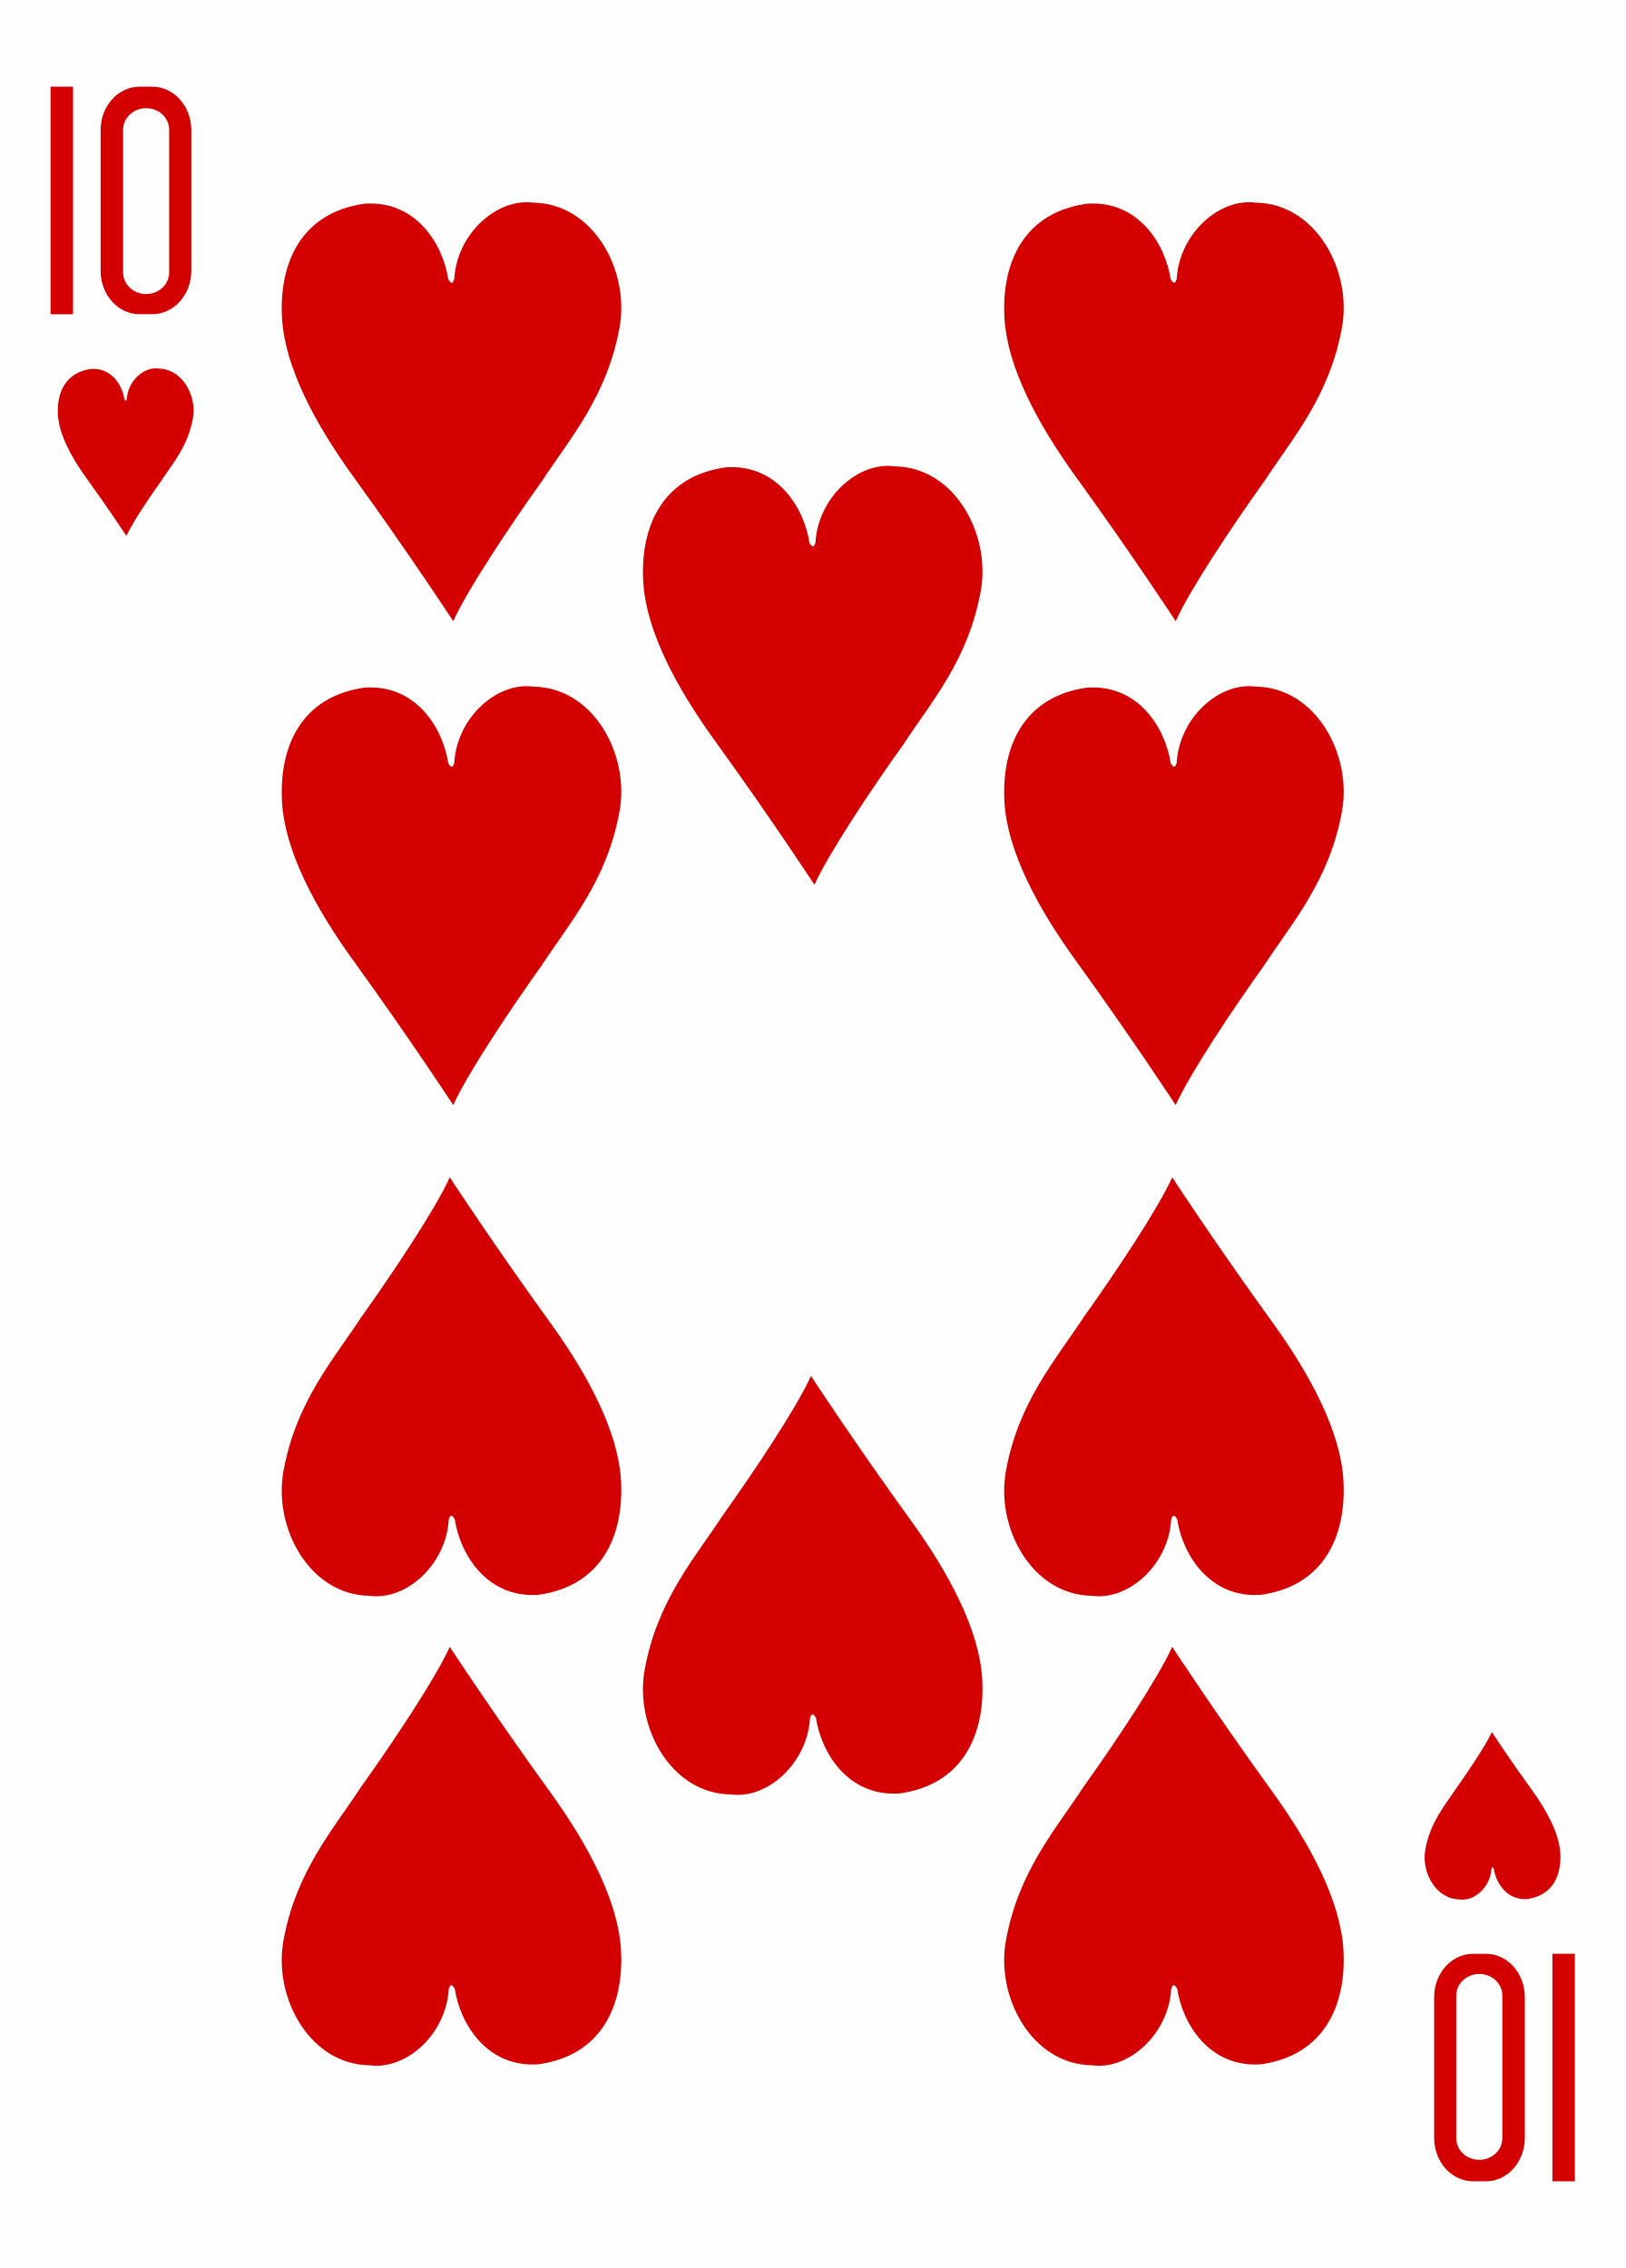
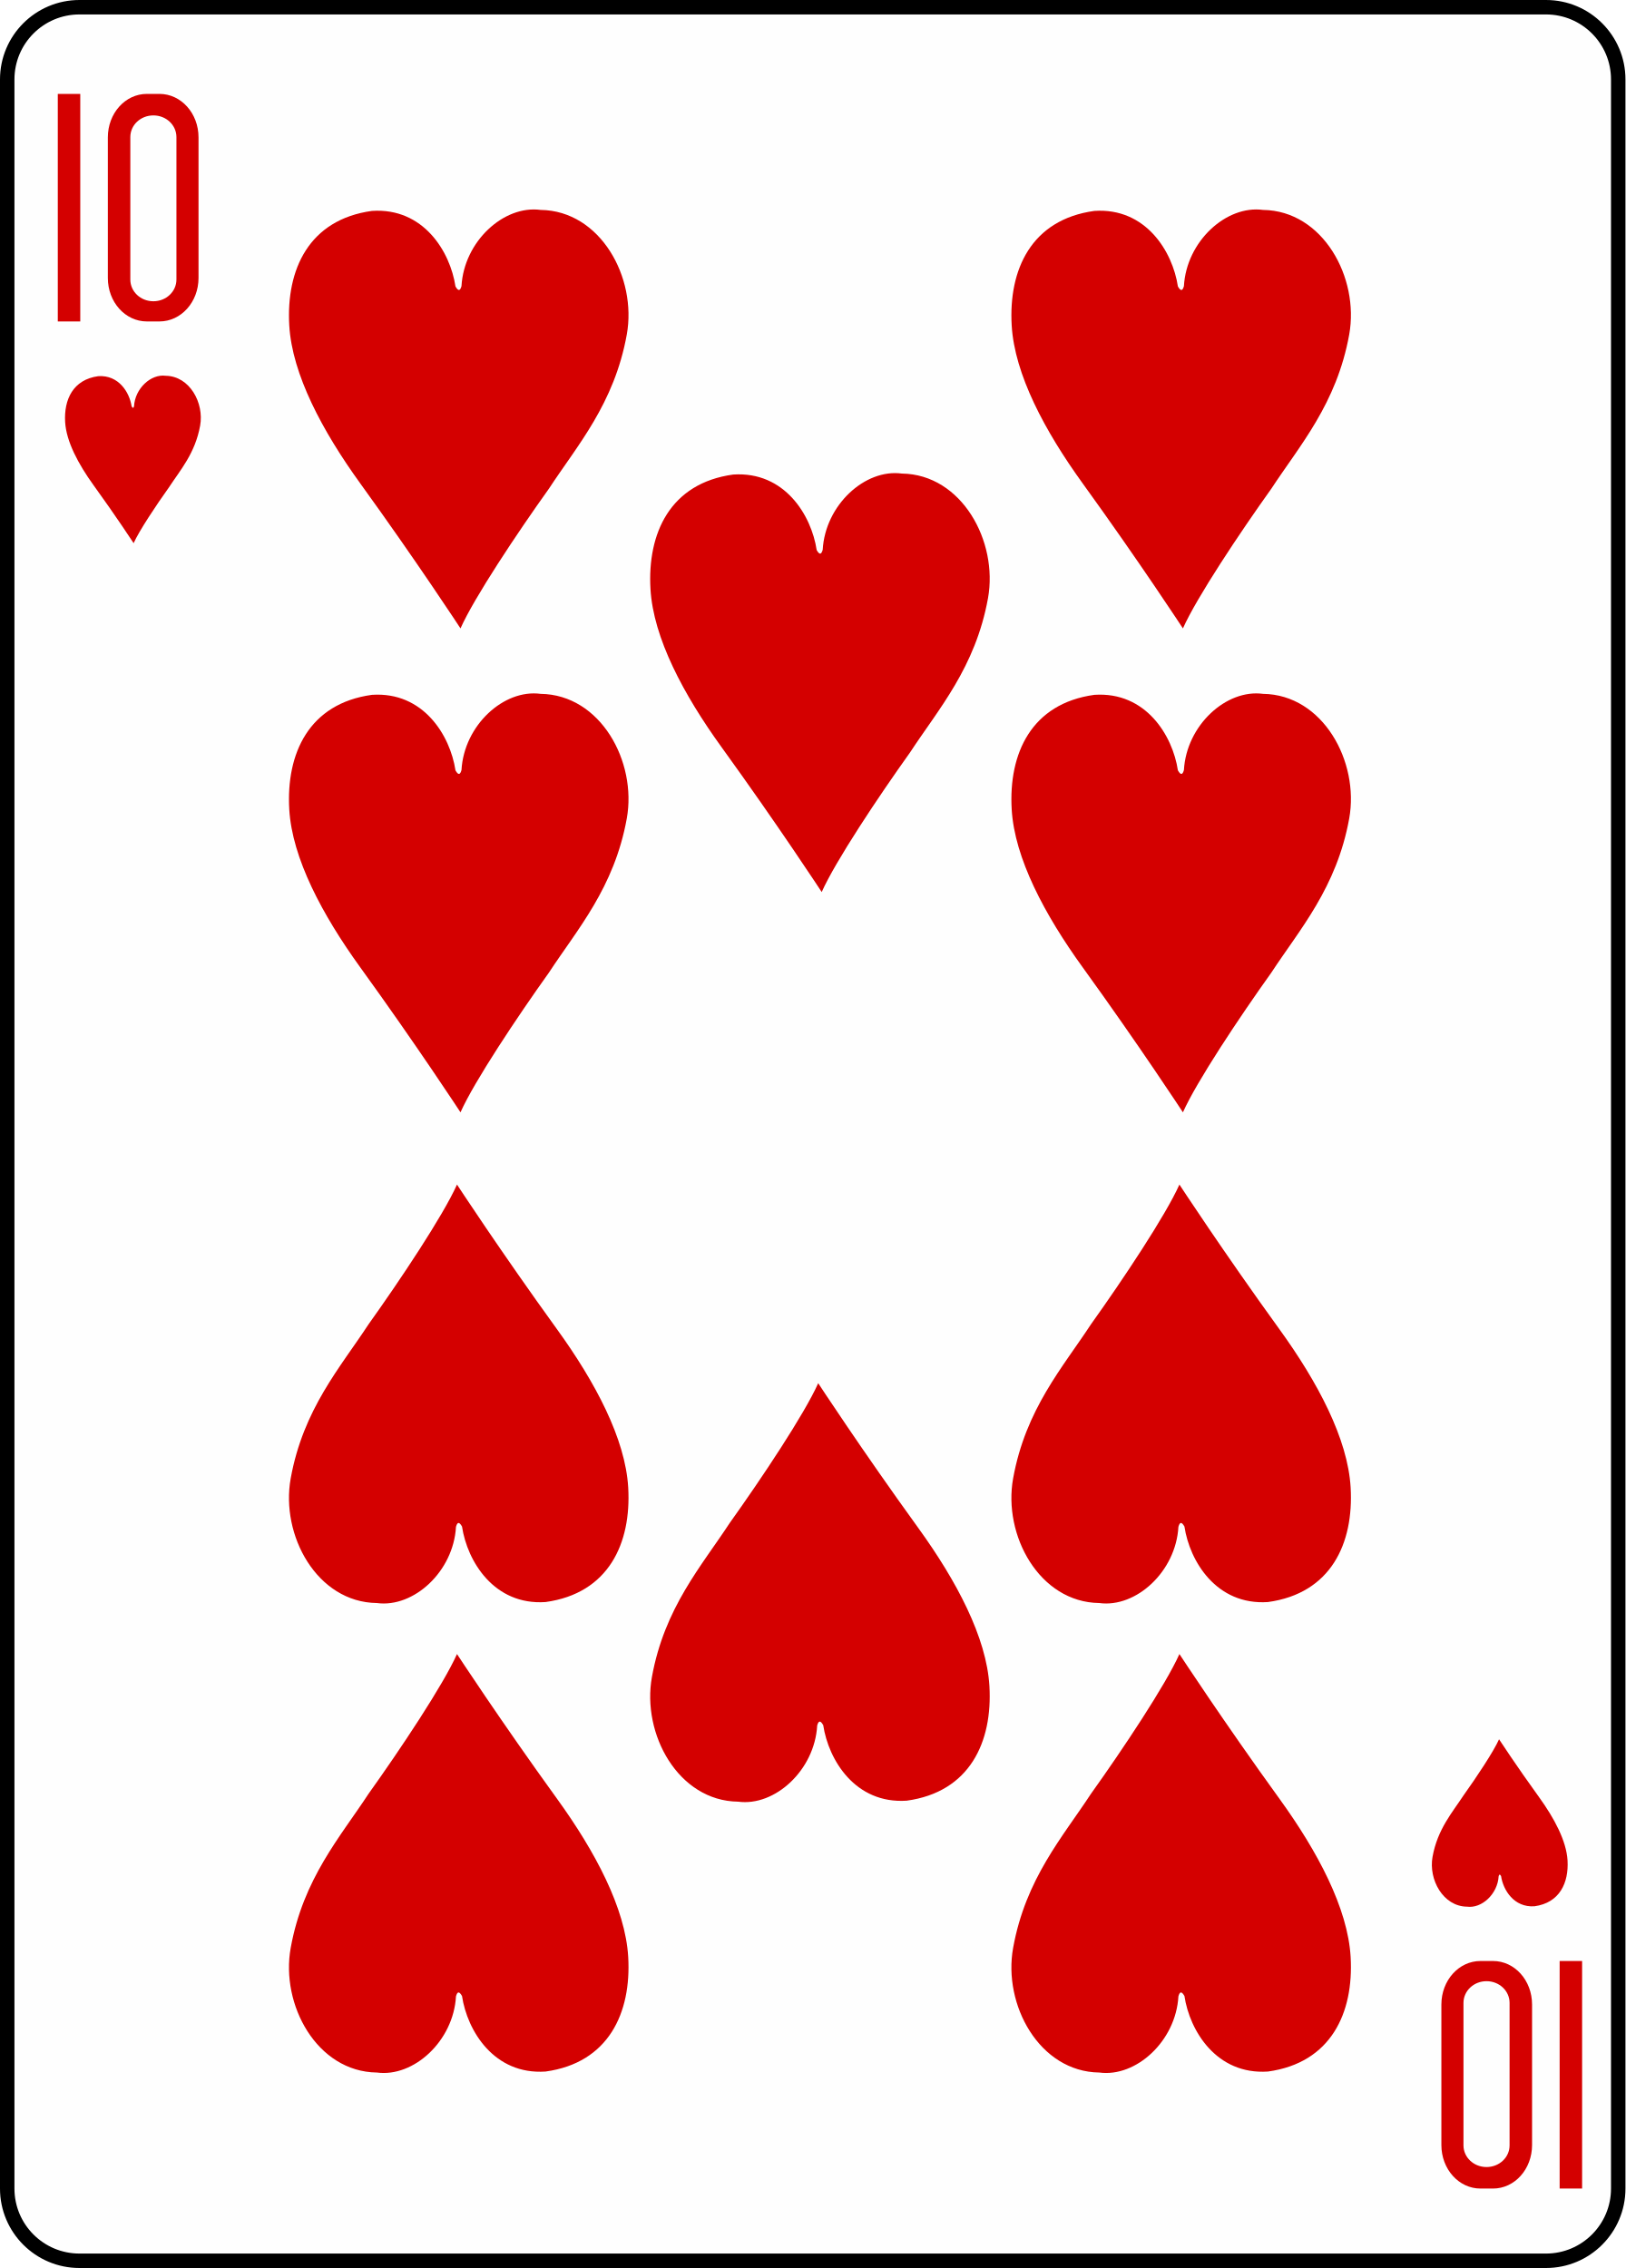
- <svg xmlns="http://www.w3.org/2000/svg" xmlns:xlink="http://www.w3.org/1999/xlink" version="1.2" baseProfile="tiny" viewBox="0 0 225 314" width="225px" height="314px" fill="#d40000">
+ <svg xmlns="http://www.w3.org/2000/svg" xmlns:xlink="http://www.w3.org/1999/xlink" version="1.2" baseProfile="tiny" viewBox="-1 -1 225 314" width="225px" height="314px" fill="#d40000">
  <defs>
    <path id="suit" d="M16.491,0.199             c7.12-0.475,10.831,5.639,11.556,10.456c0.432,0.766,0.668,0.55,0.834-0.042c0.348-6.186,5.855-11.24,10.955-10.55             c8.3,0.108,13.344,9.393,11.926,17.251c-1.733,9.6-6.877,15.38-10.771,21.332C36.585,44.811,30.654,53.715,28.742,58             c0,0-6.027-9.222-13.87-20.067c-5.243-7.252-9.44-15.11-9.831-21.875C4.595,8.327,7.751,1.399,16.491,0.199L16.491,0.199z" />
    <path id="numeral" d="M0,31.505V0H3.11v31.505H0L0,31.505z M12.328,0c-2.994,0-5.4,2.687-5.4,6.021v19.461c0,3.336,2.406,6.021,5.4,6.021h1.746             c2.994,0,5.406-2.686,5.406-6.021V6.022C19.481,2.686,17.069,0,14.074,0H12.328z M13.232,2.978c1.768,0,3.19,1.337,3.19,3.002             v19.723c0,1.664-1.424,3.006-3.19,3.006c-1.771,0-3.191-1.342-3.191-3.006V5.98C10.039,4.315,11.461,2.978,13.232,2.978z" />
  </defs>
-   <rect width="225" height="314" fill="#fefefe" />
+   <rect stroke="#000000" stroke-width="2" rx="10" ry="10" width="223" height="312" fill="#fefefe" />
  <g class="maxi-card">
    <use xlink:href="#numeral" transform="matrix(1,0,0,1,7,12)" />
    <use xlink:href="#suit" transform="matrix(0.4,0,0,0.4,6,51)" />
    <use xlink:href="#numeral" transform="matrix(-1,0,0,-1,218,302)" />
    <use xlink:href="#suit" transform="matrix(-0.4,0,0,-0.4,218,263)" />
    <use xlink:href="#suit" transform="matrix(1,0,0,1,34,28)" />
    <use xlink:href="#suit" transform="matrix(1,0,0,1,34,95)" />
    <use xlink:href="#suit" transform="matrix(1,0,0,1,84,64.5)" />
    <use xlink:href="#suit" transform="matrix(-1,0,0,-1,91,221)" />
    <use xlink:href="#suit" transform="matrix(-1,0,0,-1,91,286)" />
    <use xlink:href="#suit" transform="matrix(1,0,0,1,134,28)" />
    <use xlink:href="#suit" transform="matrix(1,0,0,1,134,95)" />
    <use xlink:href="#suit" transform="matrix(-1,0,0,-1,141,248.5)" />
    <use xlink:href="#suit" transform="matrix(-1,0,0,-1,191,221)" />
    <use xlink:href="#suit" transform="matrix(-1,0,0,-1,191,286)" />
  </g>
</svg>
